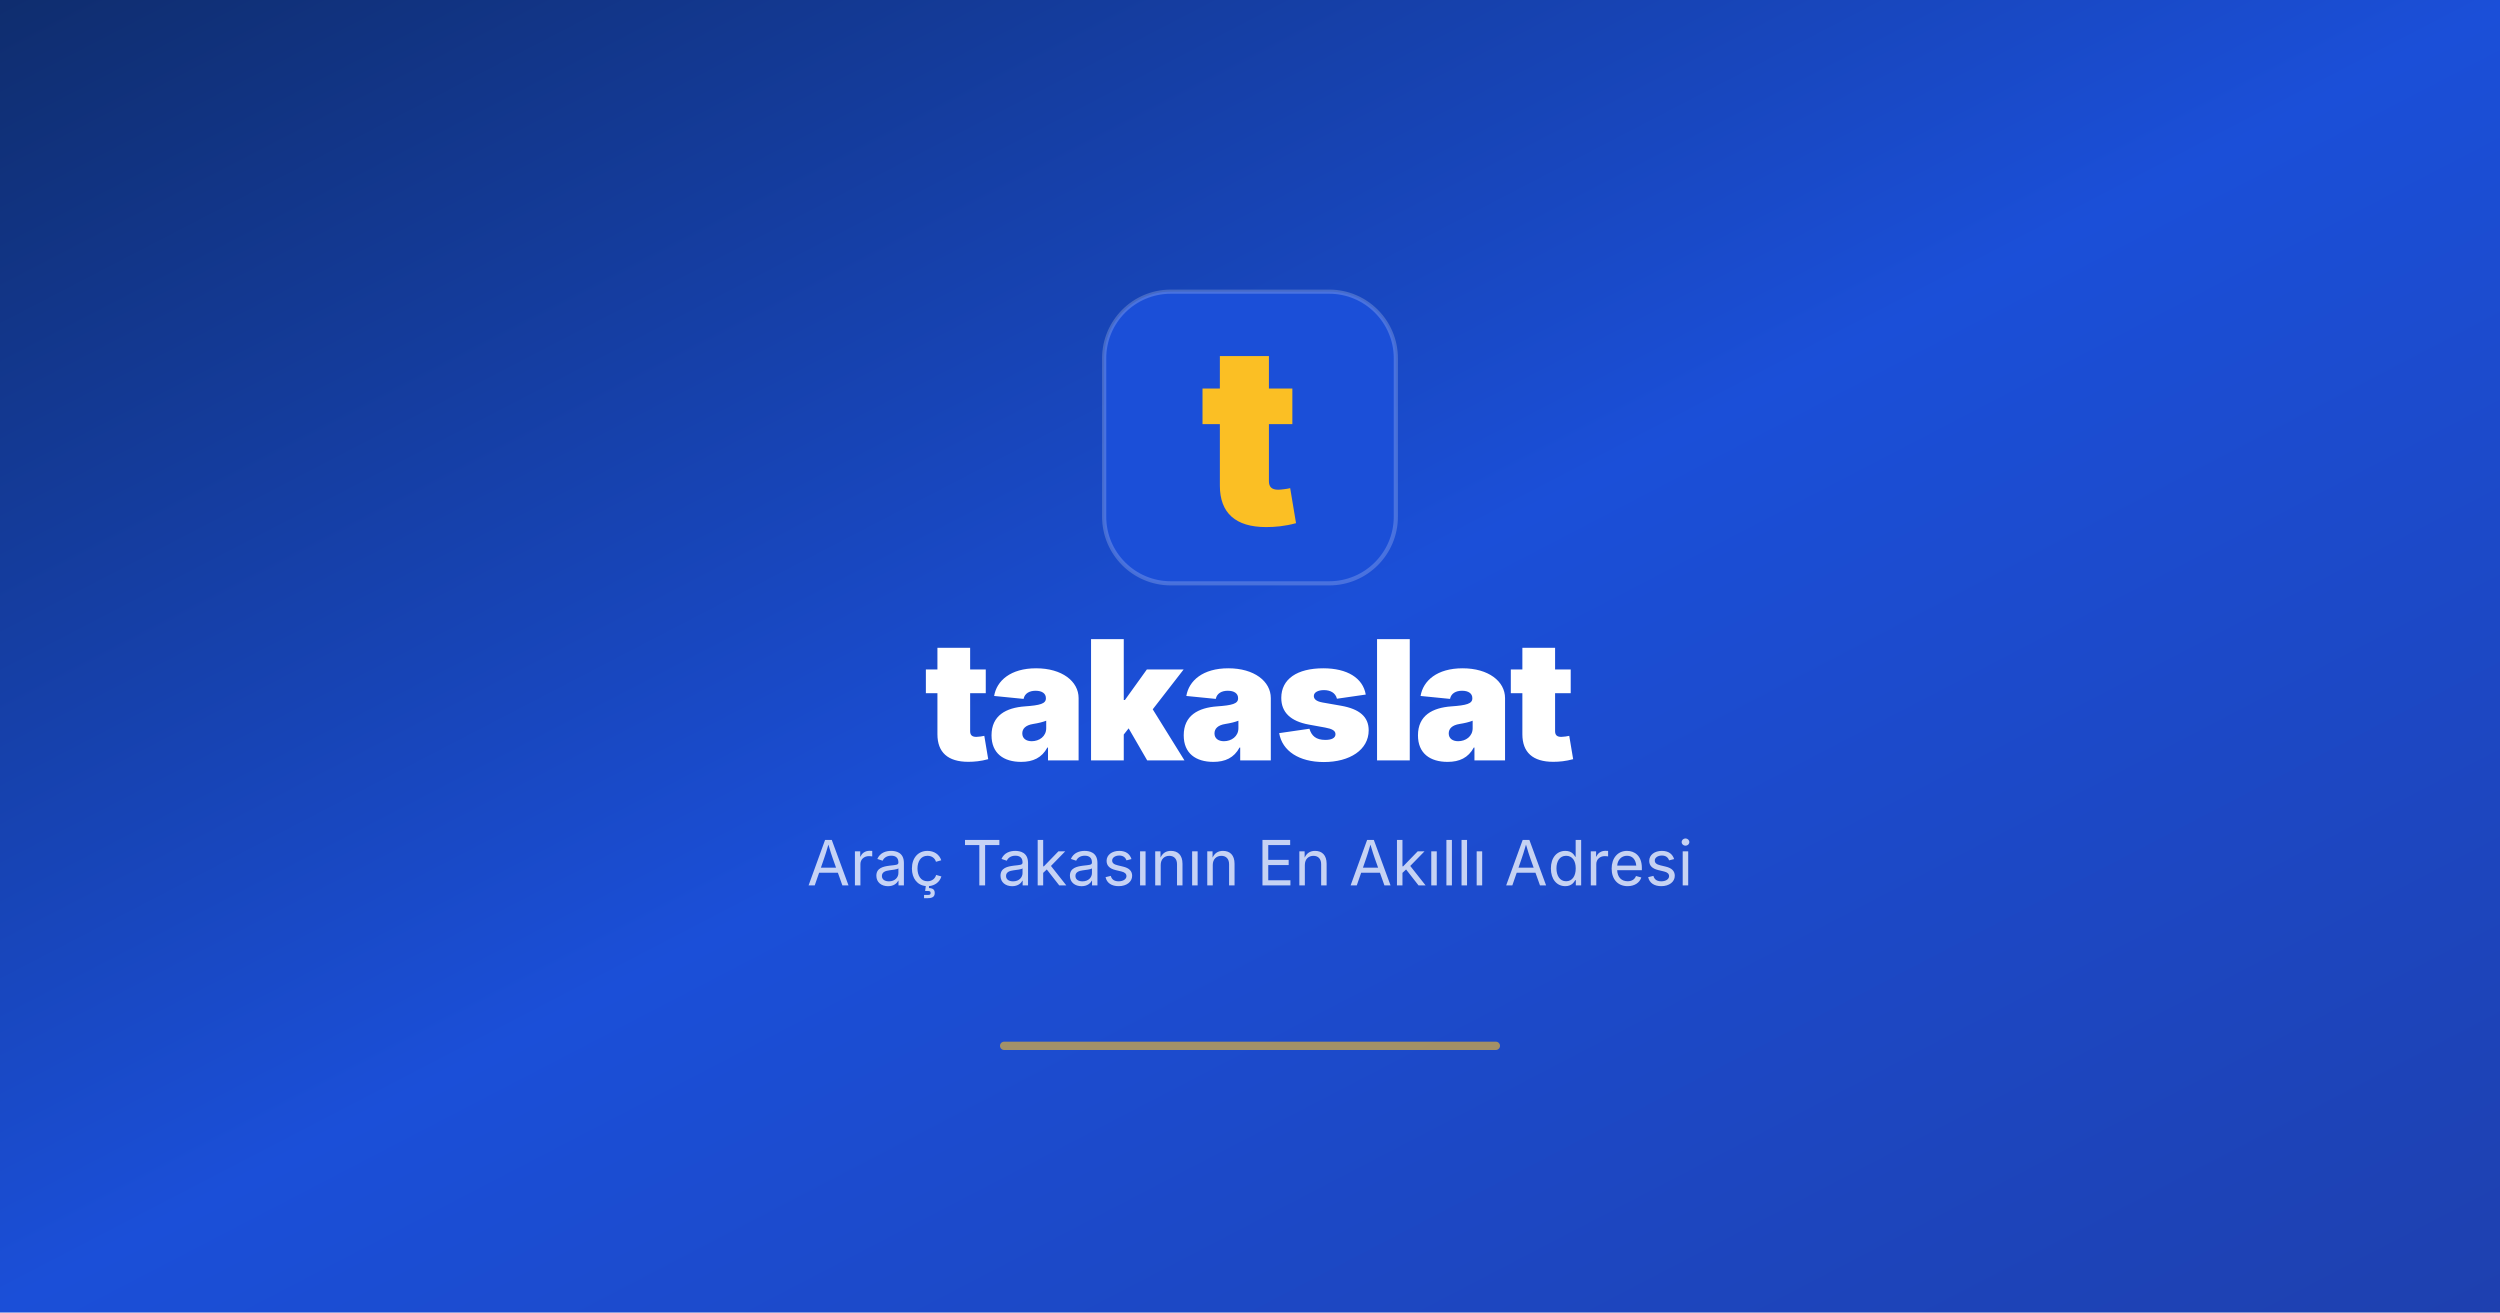
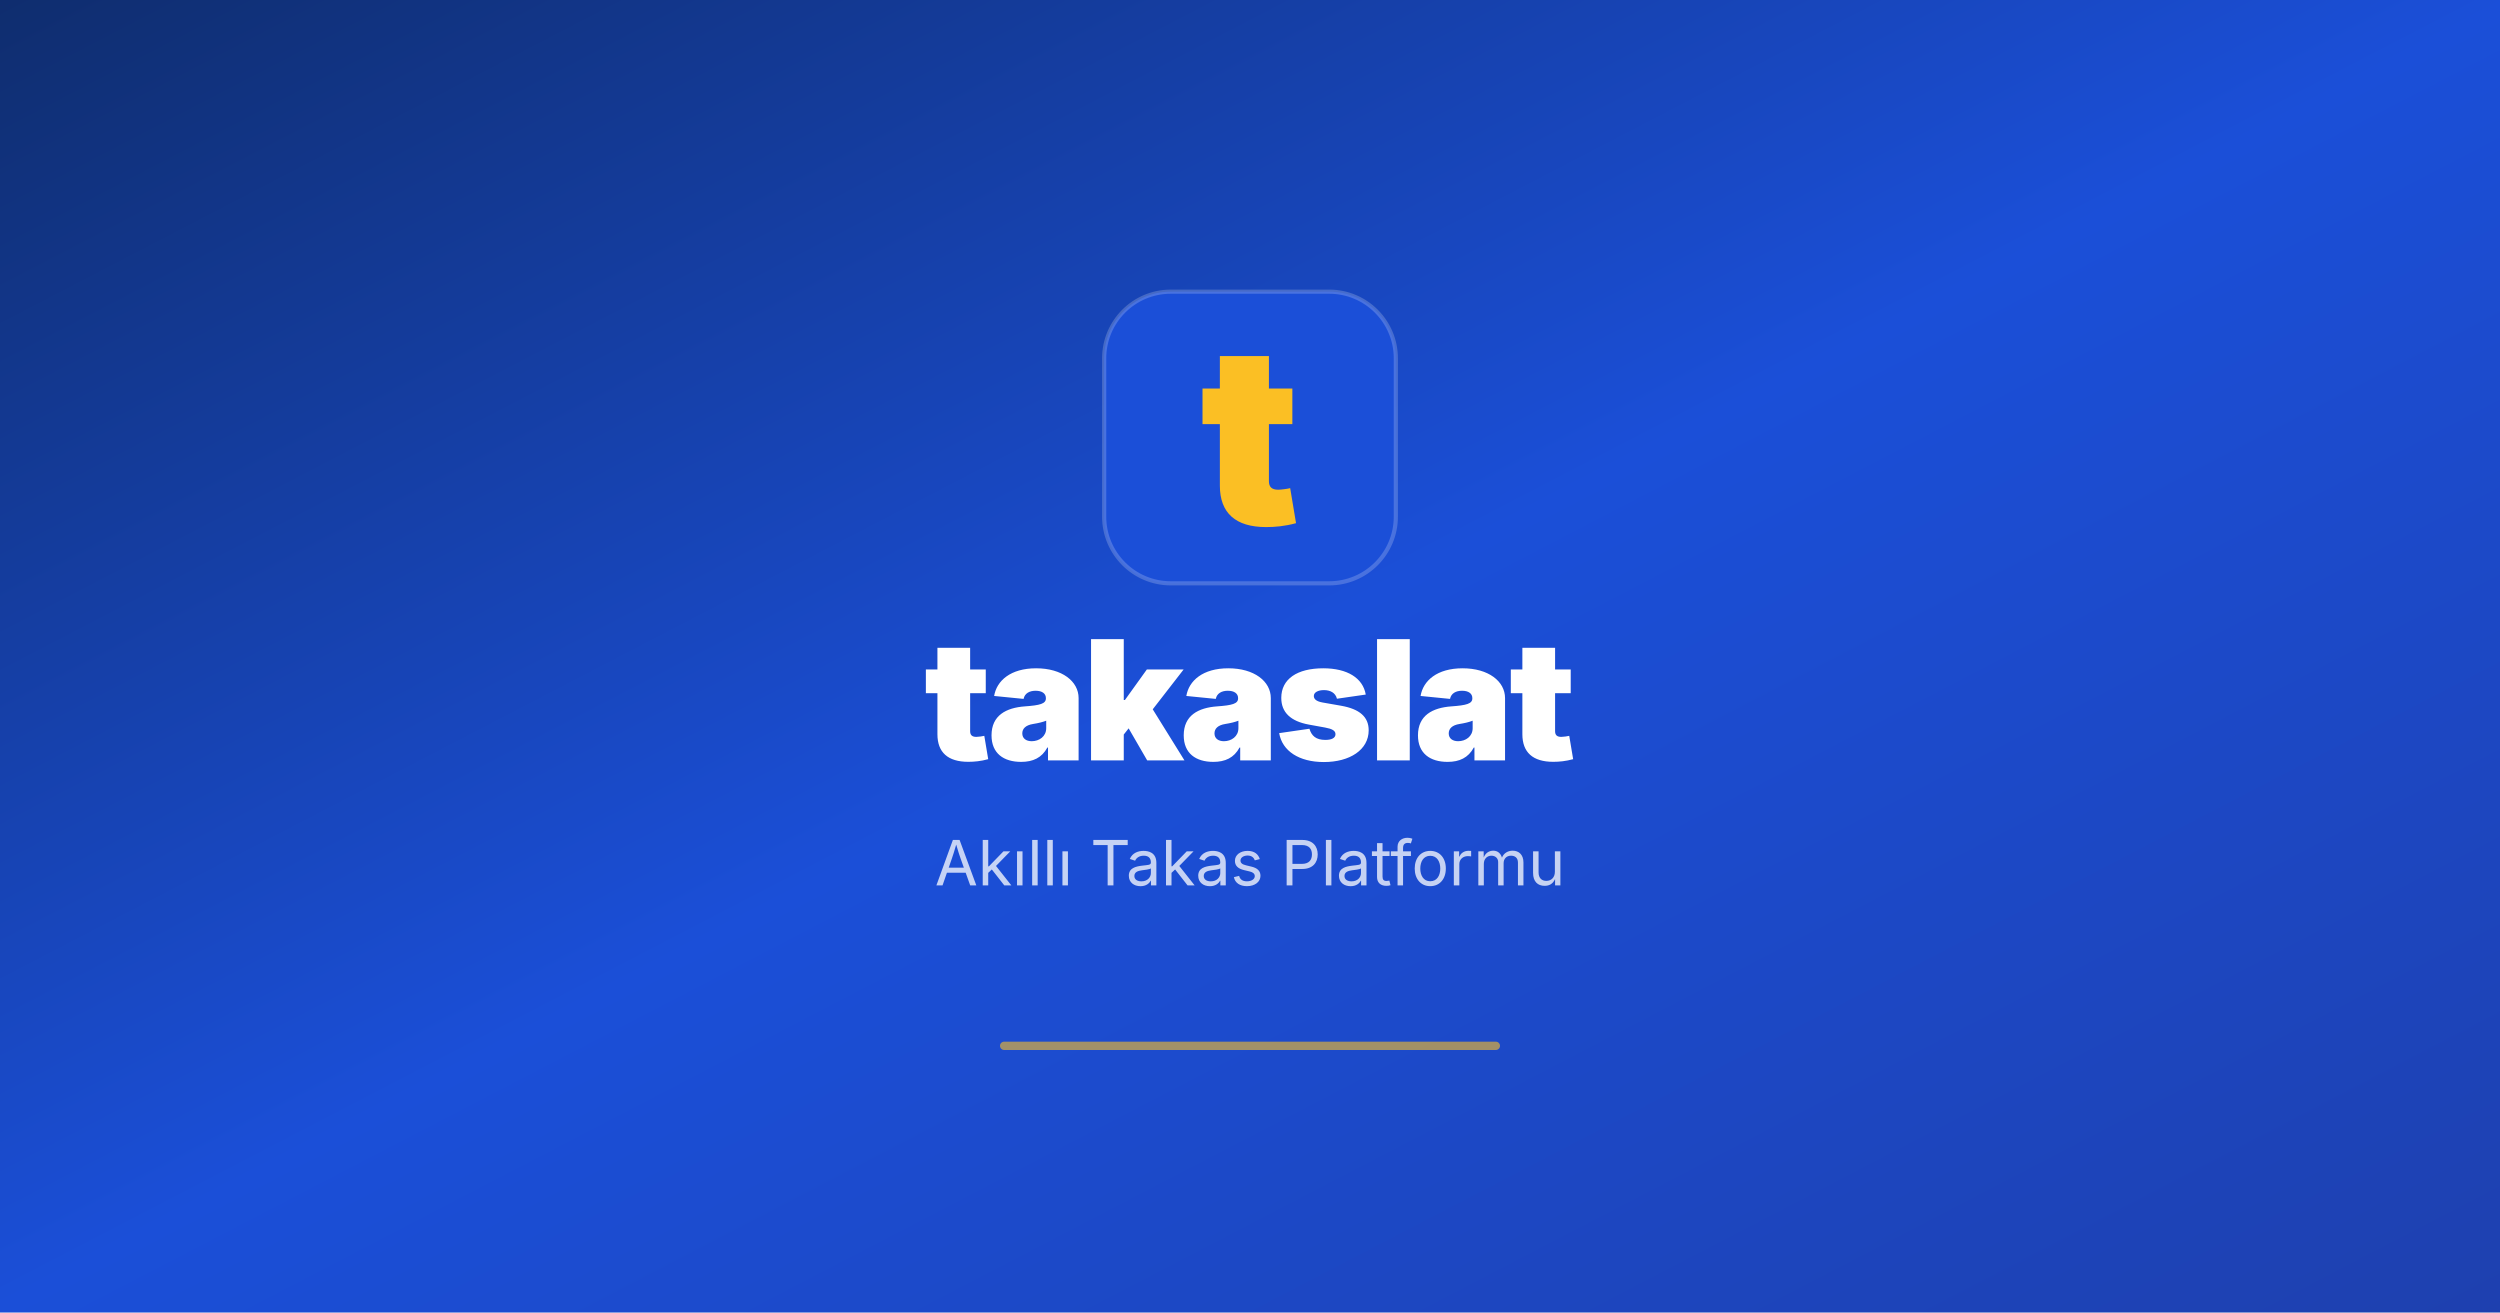
<svg xmlns="http://www.w3.org/2000/svg" width="1200" height="630" viewBox="0 0 1200 630">
  <defs>
    <linearGradient id="bg" x1="0%" y1="0%" x2="100%" y2="100%">
      <stop offset="0%" style="stop-color:#0f2d6e" />
      <stop offset="50%" style="stop-color:#1B4FD8" />
      <stop offset="100%" style="stop-color:#1e40af" />
    </linearGradient>
  </defs>
  <rect width="1200" height="630" fill="url(#bg)" />
  <rect x="530" y="140" width="140" height="140" rx="32" fill="#1B4FD8" stroke="rgba(255,255,255,0.2)" stroke-width="2" />
  <text x="600" y="252" font-family="system-ui,-apple-system,sans-serif" font-size="120" font-weight="900" fill="#FBBF24" text-anchor="middle" letter-spacing="-4">t</text>
  <text x="600" y="365" font-family="system-ui,-apple-system,sans-serif" font-size="80" font-weight="900" fill="white" text-anchor="middle" letter-spacing="-2">takaslat</text>
-   <text x="600" y="425" font-family="system-ui,-apple-system,sans-serif" font-size="30" font-weight="400" fill="rgba(255,255,255,0.75)" text-anchor="middle">Araç Takasının En Akıllı Adresi</text>
+   <text x="600" y="425" font-family="system-ui,-apple-system,sans-serif" font-size="30" font-weight="400" fill="rgba(255,255,255,0.75)" text-anchor="middle">Akıllı Takas Platformu</text>
  <rect x="480" y="500" width="240" height="4" rx="2" fill="#FBBF24" opacity="0.6" />
</svg>
